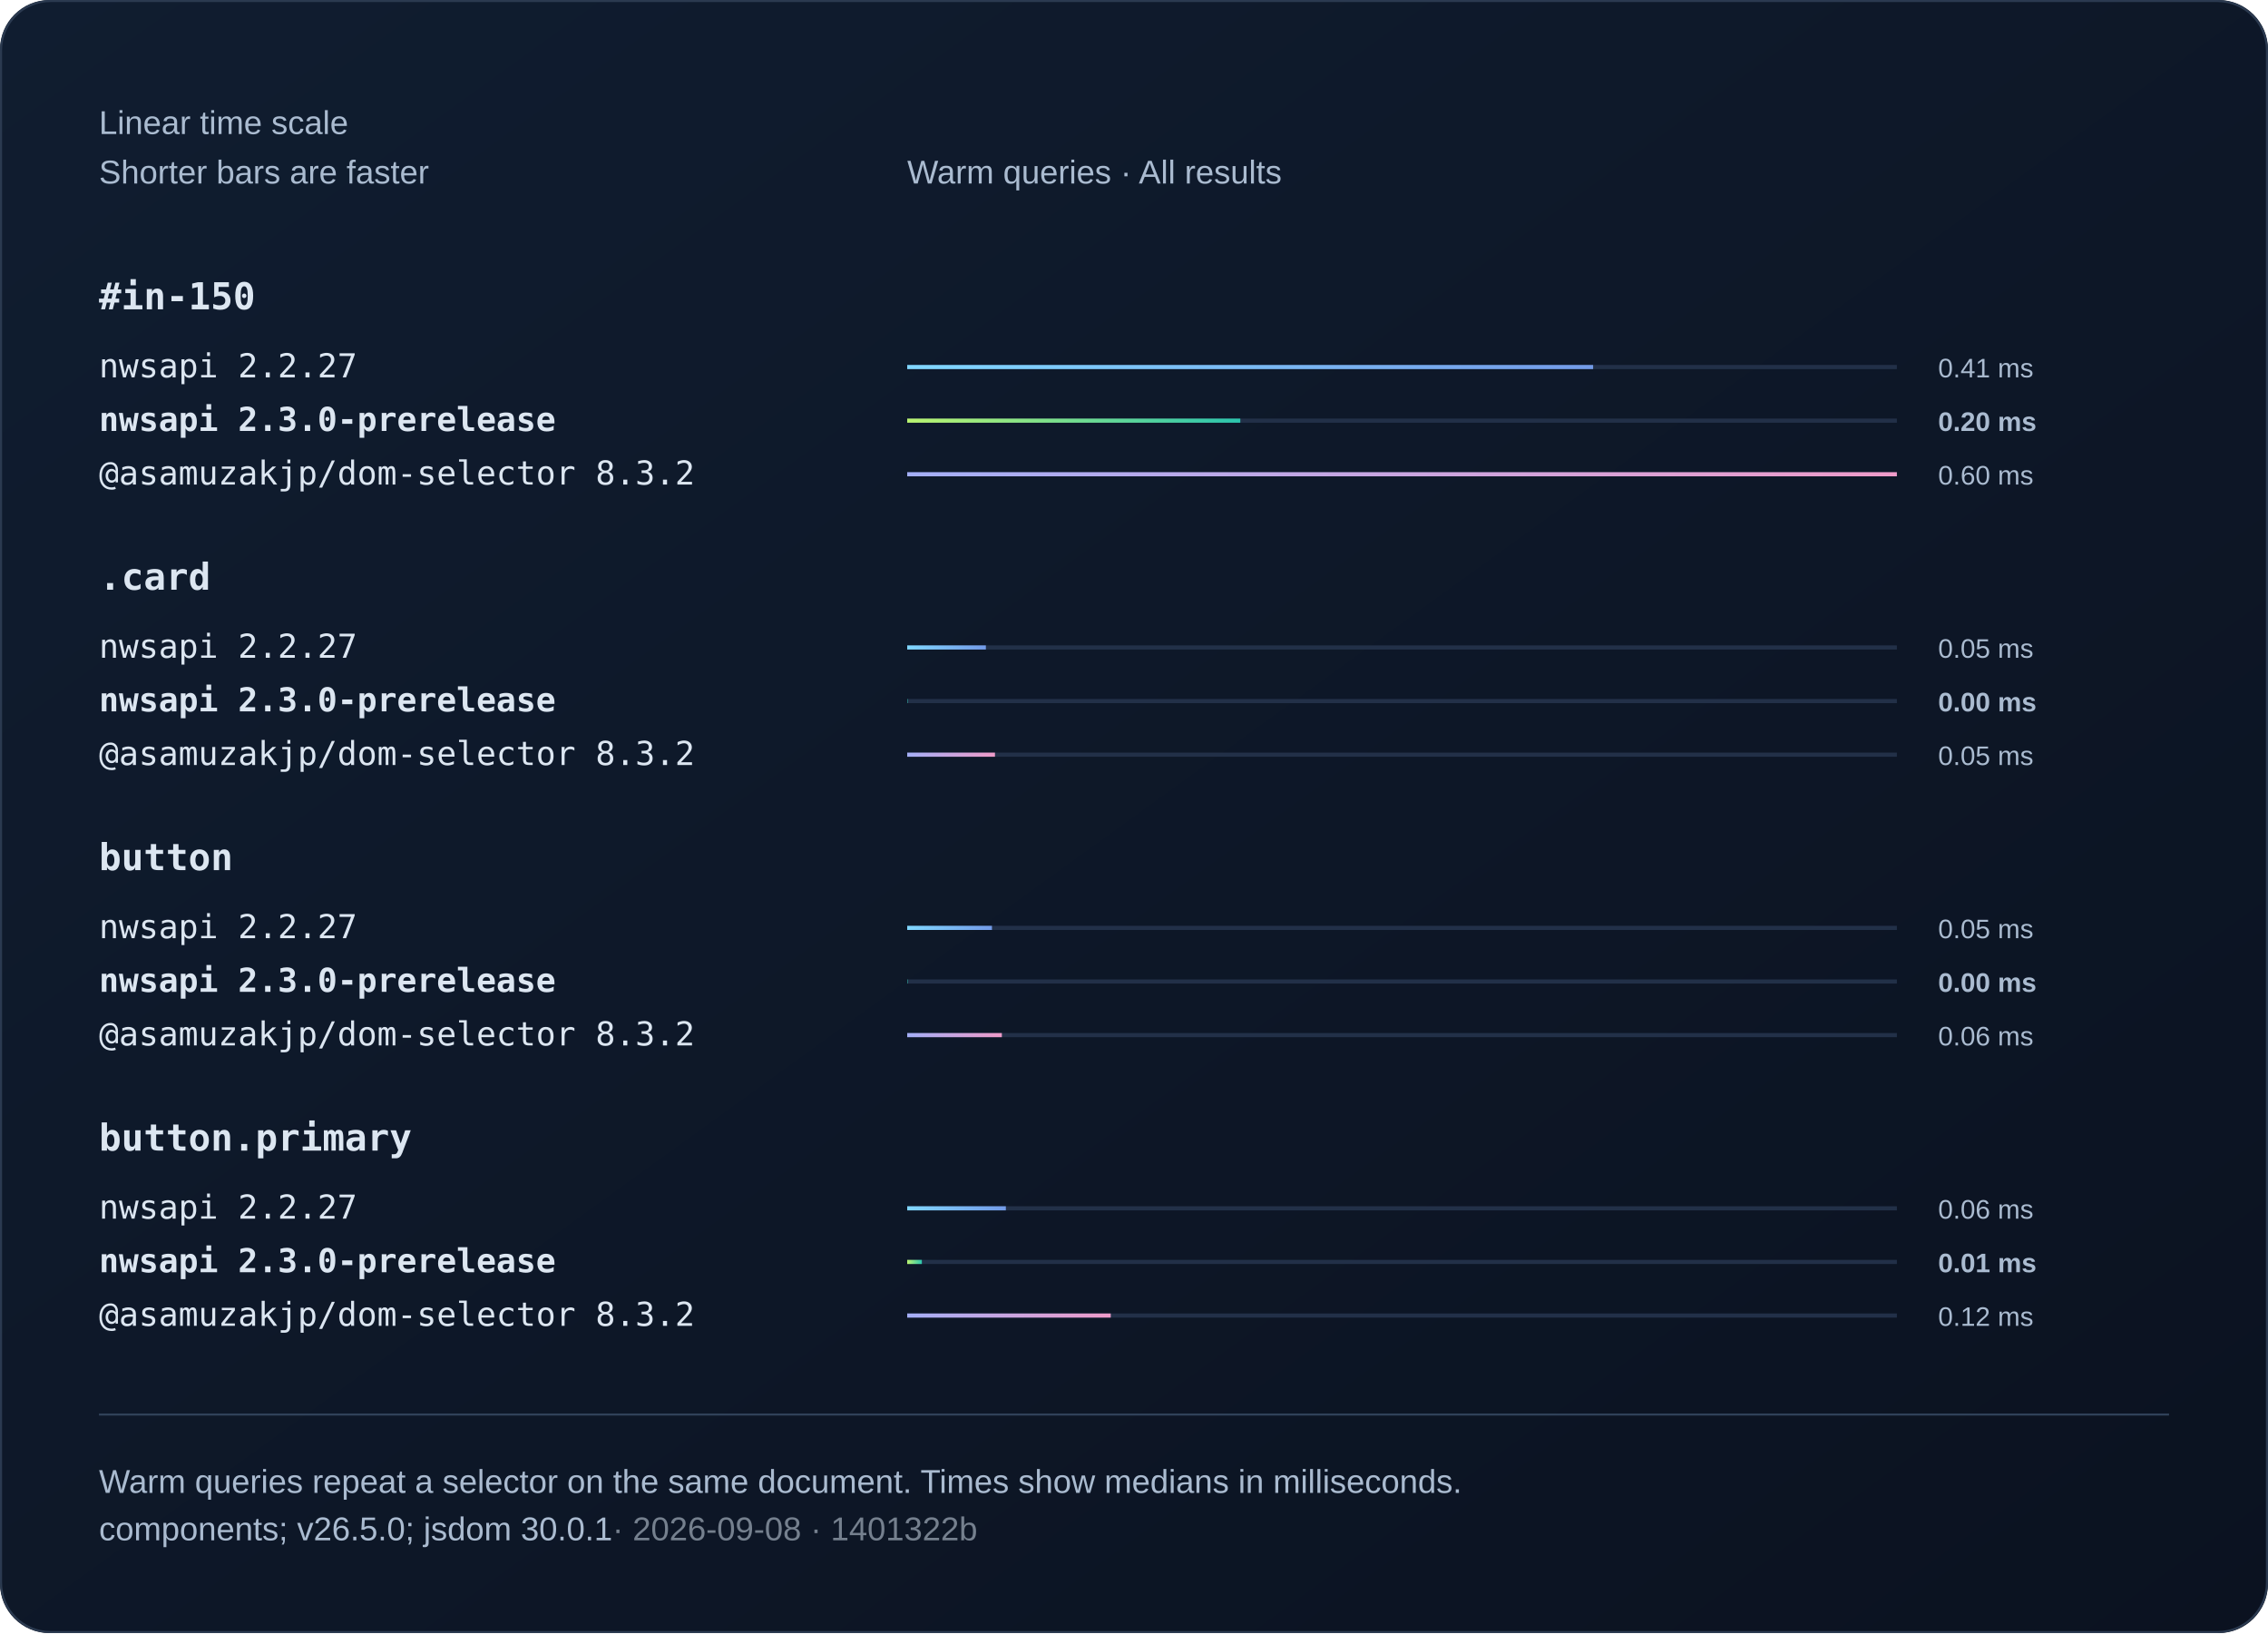
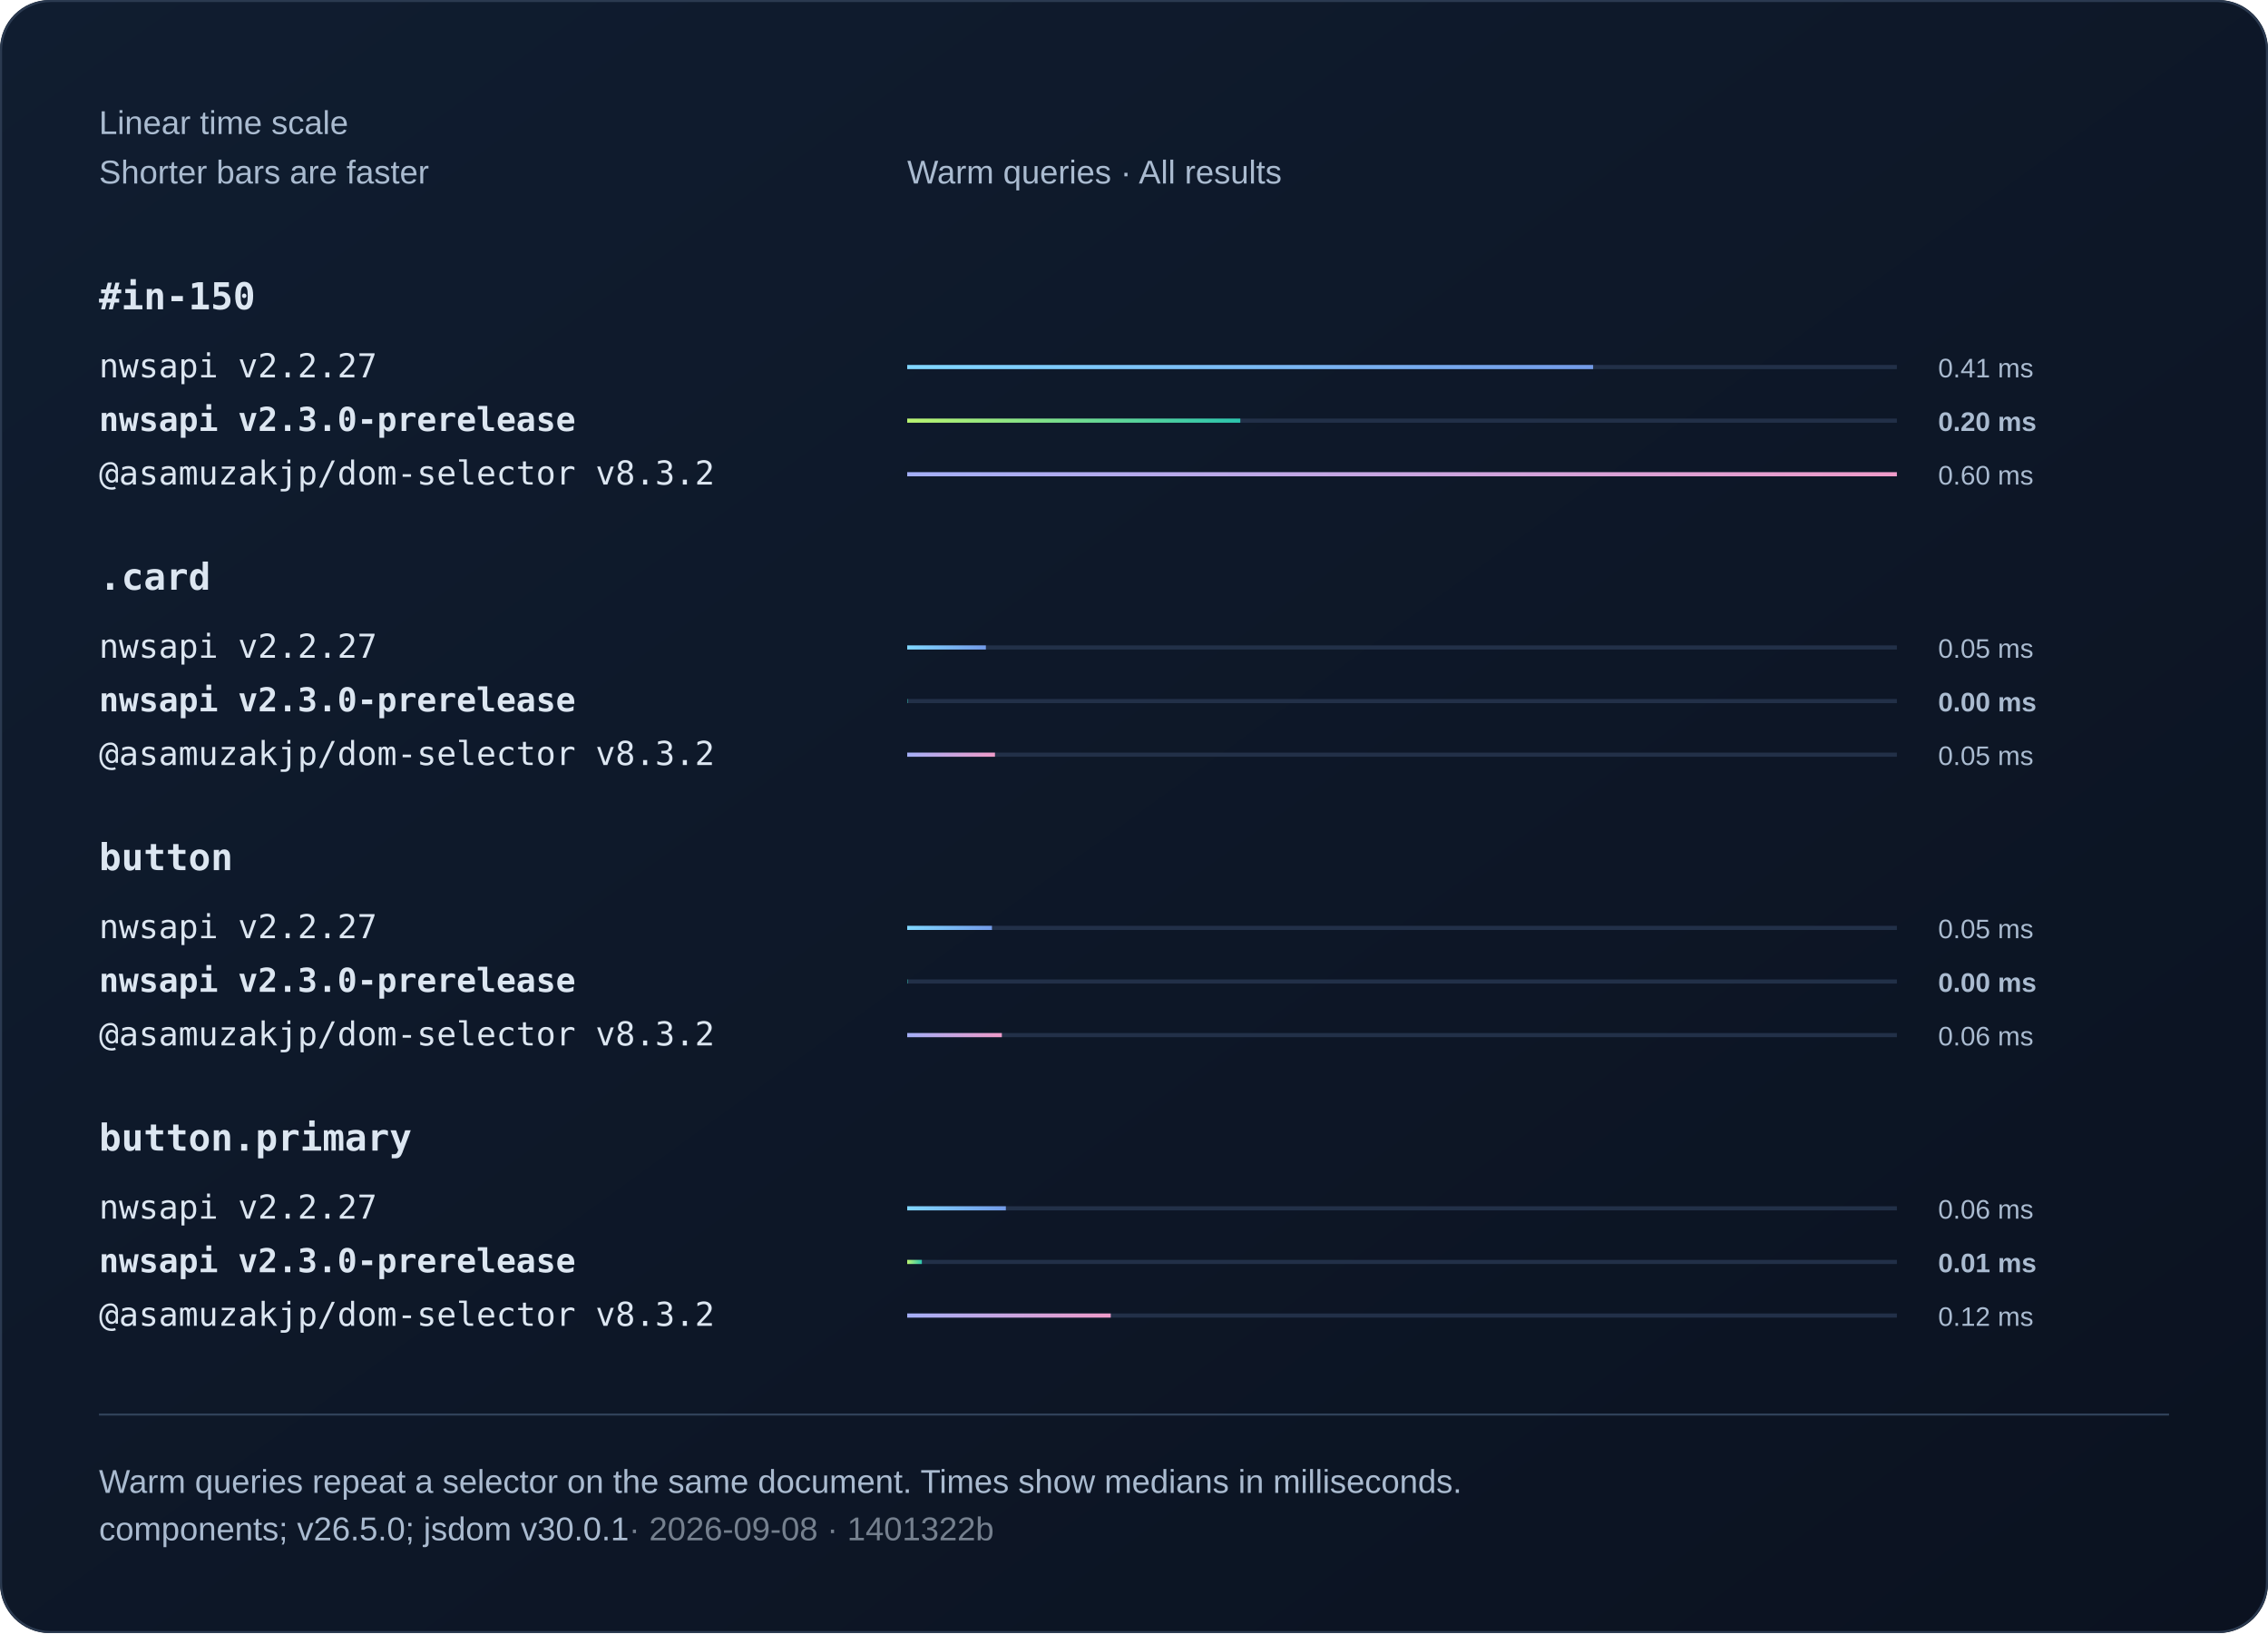
<svg xmlns="http://www.w3.org/2000/svg" width="1100" height="792" viewBox="0 0 1100 792" role="img">
  <defs>
    <linearGradient id="bg" x2="1" y2="1">
      <stop stop-color="#101d30" />
      <stop offset="1" stop-color="#0b1220" />
    </linearGradient>
    <linearGradient id="series0">
      <stop stop-color="#80d7ff" />
      <stop offset="1" stop-color="#739be8" />
    </linearGradient>
    <linearGradient id="series1">
      <stop stop-color="#baf471" />
      <stop offset="1" stop-color="#2bc5ae" />
    </linearGradient>
    <linearGradient id="series2">
      <stop stop-color="#a4aff7" />
      <stop offset="1" stop-color="#ef9bc9" />
    </linearGradient>
  </defs>
  <style>text{font-family:Arial,Helvetica,sans-serif;fill:#f0f5fa}
.muted{fill:#aabbd0;font:16px Arial,Helvetica,sans-serif}
.code{font:18px Consolas,Menlo,monospace;fill:#dce6f1}
.note .code{font:16px Consolas,Menlo,monospace}
.comparison{font-size:14px;font-variant-numeric:tabular-nums}
.tick{fill:#aabbd0;font-size:12px}
.time{fill:#aabbd0;font-size:13px;font-variant-numeric:tabular-nums}
.engine{font-size:16px}.selector{font-weight:600}.bar{transform-box:fill-box;transform-origin:left center;animation:fill 800ms ease-out 1 both}@keyframes fill{from{transform:scaleX(0)}to{transform:scaleX(1)}}@media(prefers-reduced-motion:reduce){.bar{animation:none}}</style>
  <rect width="1100" height="792" rx="24" fill="url(#bg)" />
  <rect x=".5" y=".5" width="1099" height="791" rx="24" fill="none" stroke="#2b3a50" />
  <text x="48" y="65" class="muted">Linear time scale</text>
  <text x="48" y="89" class="muted">Shorter bars are faster</text>
  <text x="440" y="89" class="muted">Warm queries · All results</text>
  <text x="48" y="150" class="code selector">#in-150</text>
  <g>
-     <text x="48" y="183" class="code engine">nwsapi 2.2.27</text>
+     <text x="48" y="183" class="code engine">nwsapi v2.2.27</text>
    <path d="M440 178h480" stroke="#223048" stroke-width="2" />
    <rect class="bar" x="440" y="177" width="332.68" height="2" fill="url(#series0)" />
    <text x="940" y="183" class="time">0.41 ms</text>
  </g>
  <g>
-     <text x="48" y="209" class="code engine" style="font-weight:700">nwsapi 2.3.0-prerelease</text>
+     <text x="48" y="209" class="code engine" style="font-weight:700">nwsapi v2.3.0-prerelease</text>
    <path d="M440 204h480" stroke="#223048" stroke-width="2" />
    <rect class="bar" x="440" y="203" width="161.56" height="2" fill="url(#series1)" />
    <text x="940" y="209" class="time" style="font-weight:700">0.20 ms</text>
  </g>
  <g>
-     <text x="48" y="235" class="code engine">@asamuzakjp/dom-selector 8.3.2</text>
+     <text x="48" y="235" class="code engine">@asamuzakjp/dom-selector v8.3.2</text>
    <path d="M440 230h480" stroke="#223048" stroke-width="2" />
    <rect class="bar" x="440" y="229" width="480" height="2" fill="url(#series2)" />
    <text x="940" y="235" class="time">0.60 ms</text>
  </g>
  <text x="48" y="286" class="code selector">.card</text>
  <g>
-     <text x="48" y="319" class="code engine">nwsapi 2.2.27</text>
+     <text x="48" y="319" class="code engine">nwsapi v2.2.27</text>
    <path d="M440 314h480" stroke="#223048" stroke-width="2" />
    <rect class="bar" x="440" y="313" width="38.16" height="2" fill="url(#series0)" />
    <text x="940" y="319" class="time">0.05 ms</text>
  </g>
  <g>
-     <text x="48" y="345" class="code engine" style="font-weight:700">nwsapi 2.3.0-prerelease</text>
+     <text x="48" y="345" class="code engine" style="font-weight:700">nwsapi v2.3.0-prerelease</text>
    <path d="M440 340h480" stroke="#223048" stroke-width="2" />
    <rect class="bar" x="440" y="339" width=".2" height="2" fill="url(#series1)" />
    <text x="940" y="345" class="time" style="font-weight:700">0.00 ms</text>
  </g>
  <g>
-     <text x="48" y="371" class="code engine">@asamuzakjp/dom-selector 8.3.2</text>
+     <text x="48" y="371" class="code engine">@asamuzakjp/dom-selector v8.3.2</text>
    <path d="M440 366h480" stroke="#223048" stroke-width="2" />
    <rect class="bar" x="440" y="365" width="42.57" height="2" fill="url(#series2)" />
    <text x="940" y="371" class="time">0.05 ms</text>
  </g>
  <text x="48" y="422" class="code selector">button</text>
  <g>
-     <text x="48" y="455" class="code engine">nwsapi 2.2.27</text>
+     <text x="48" y="455" class="code engine">nwsapi v2.2.27</text>
    <path d="M440 450h480" stroke="#223048" stroke-width="2" />
    <rect class="bar" x="440" y="449" width="41.11" height="2" fill="url(#series0)" />
    <text x="940" y="455" class="time">0.05 ms</text>
  </g>
  <g>
-     <text x="48" y="481" class="code engine" style="font-weight:700">nwsapi 2.3.0-prerelease</text>
+     <text x="48" y="481" class="code engine" style="font-weight:700">nwsapi v2.3.0-prerelease</text>
    <path d="M440 476h480" stroke="#223048" stroke-width="2" />
    <rect class="bar" x="440" y="475" width=".2" height="2" fill="url(#series1)" />
    <text x="940" y="481" class="time" style="font-weight:700">0.00 ms</text>
  </g>
  <g>
-     <text x="48" y="507" class="code engine">@asamuzakjp/dom-selector 8.3.2</text>
+     <text x="48" y="507" class="code engine">@asamuzakjp/dom-selector v8.3.2</text>
    <path d="M440 502h480" stroke="#223048" stroke-width="2" />
    <rect class="bar" x="440" y="501" width="45.91" height="2" fill="url(#series2)" />
    <text x="940" y="507" class="time">0.06 ms</text>
  </g>
  <text x="48" y="558" class="code selector">button.primary</text>
  <g>
-     <text x="48" y="591" class="code engine">nwsapi 2.2.27</text>
+     <text x="48" y="591" class="code engine">nwsapi v2.2.27</text>
    <path d="M440 586h480" stroke="#223048" stroke-width="2" />
    <rect class="bar" x="440" y="585" width="47.85" height="2" fill="url(#series0)" />
    <text x="940" y="591" class="time">0.06 ms</text>
  </g>
  <g>
-     <text x="48" y="617" class="code engine" style="font-weight:700">nwsapi 2.3.0-prerelease</text>
+     <text x="48" y="617" class="code engine" style="font-weight:700">nwsapi v2.3.0-prerelease</text>
    <path d="M440 612h480" stroke="#223048" stroke-width="2" />
    <rect class="bar" x="440" y="611" width="7.11" height="2" fill="url(#series1)" />
    <text x="940" y="617" class="time" style="font-weight:700">0.01 ms</text>
  </g>
  <g>
-     <text x="48" y="643" class="code engine">@asamuzakjp/dom-selector 8.3.2</text>
+     <text x="48" y="643" class="code engine">@asamuzakjp/dom-selector v8.3.2</text>
    <path d="M440 638h480" stroke="#223048" stroke-width="2" />
    <rect class="bar" x="440" y="637" width="98.72" height="2" fill="url(#series2)" />
    <text x="940" y="643" class="time">0.12 ms</text>
  </g>
  <path d="M48 686h1004" stroke="#304159" />
  <text x="48" y="724" class="muted">Warm queries repeat a selector on the same document. Times show medians in milliseconds.</text>
-   <text x="48" y="747" class="muted">components; v26.5.0; jsdom 30.0.1<tspan fill="#75808e"> · 2026-09-08 · 1401322b</tspan>
+   <text x="48" y="747" class="muted">components; v26.5.0; jsdom v30.0.1<tspan fill="#75808e"> · 2026-09-08 · 1401322b</tspan>
  </text>
</svg>
